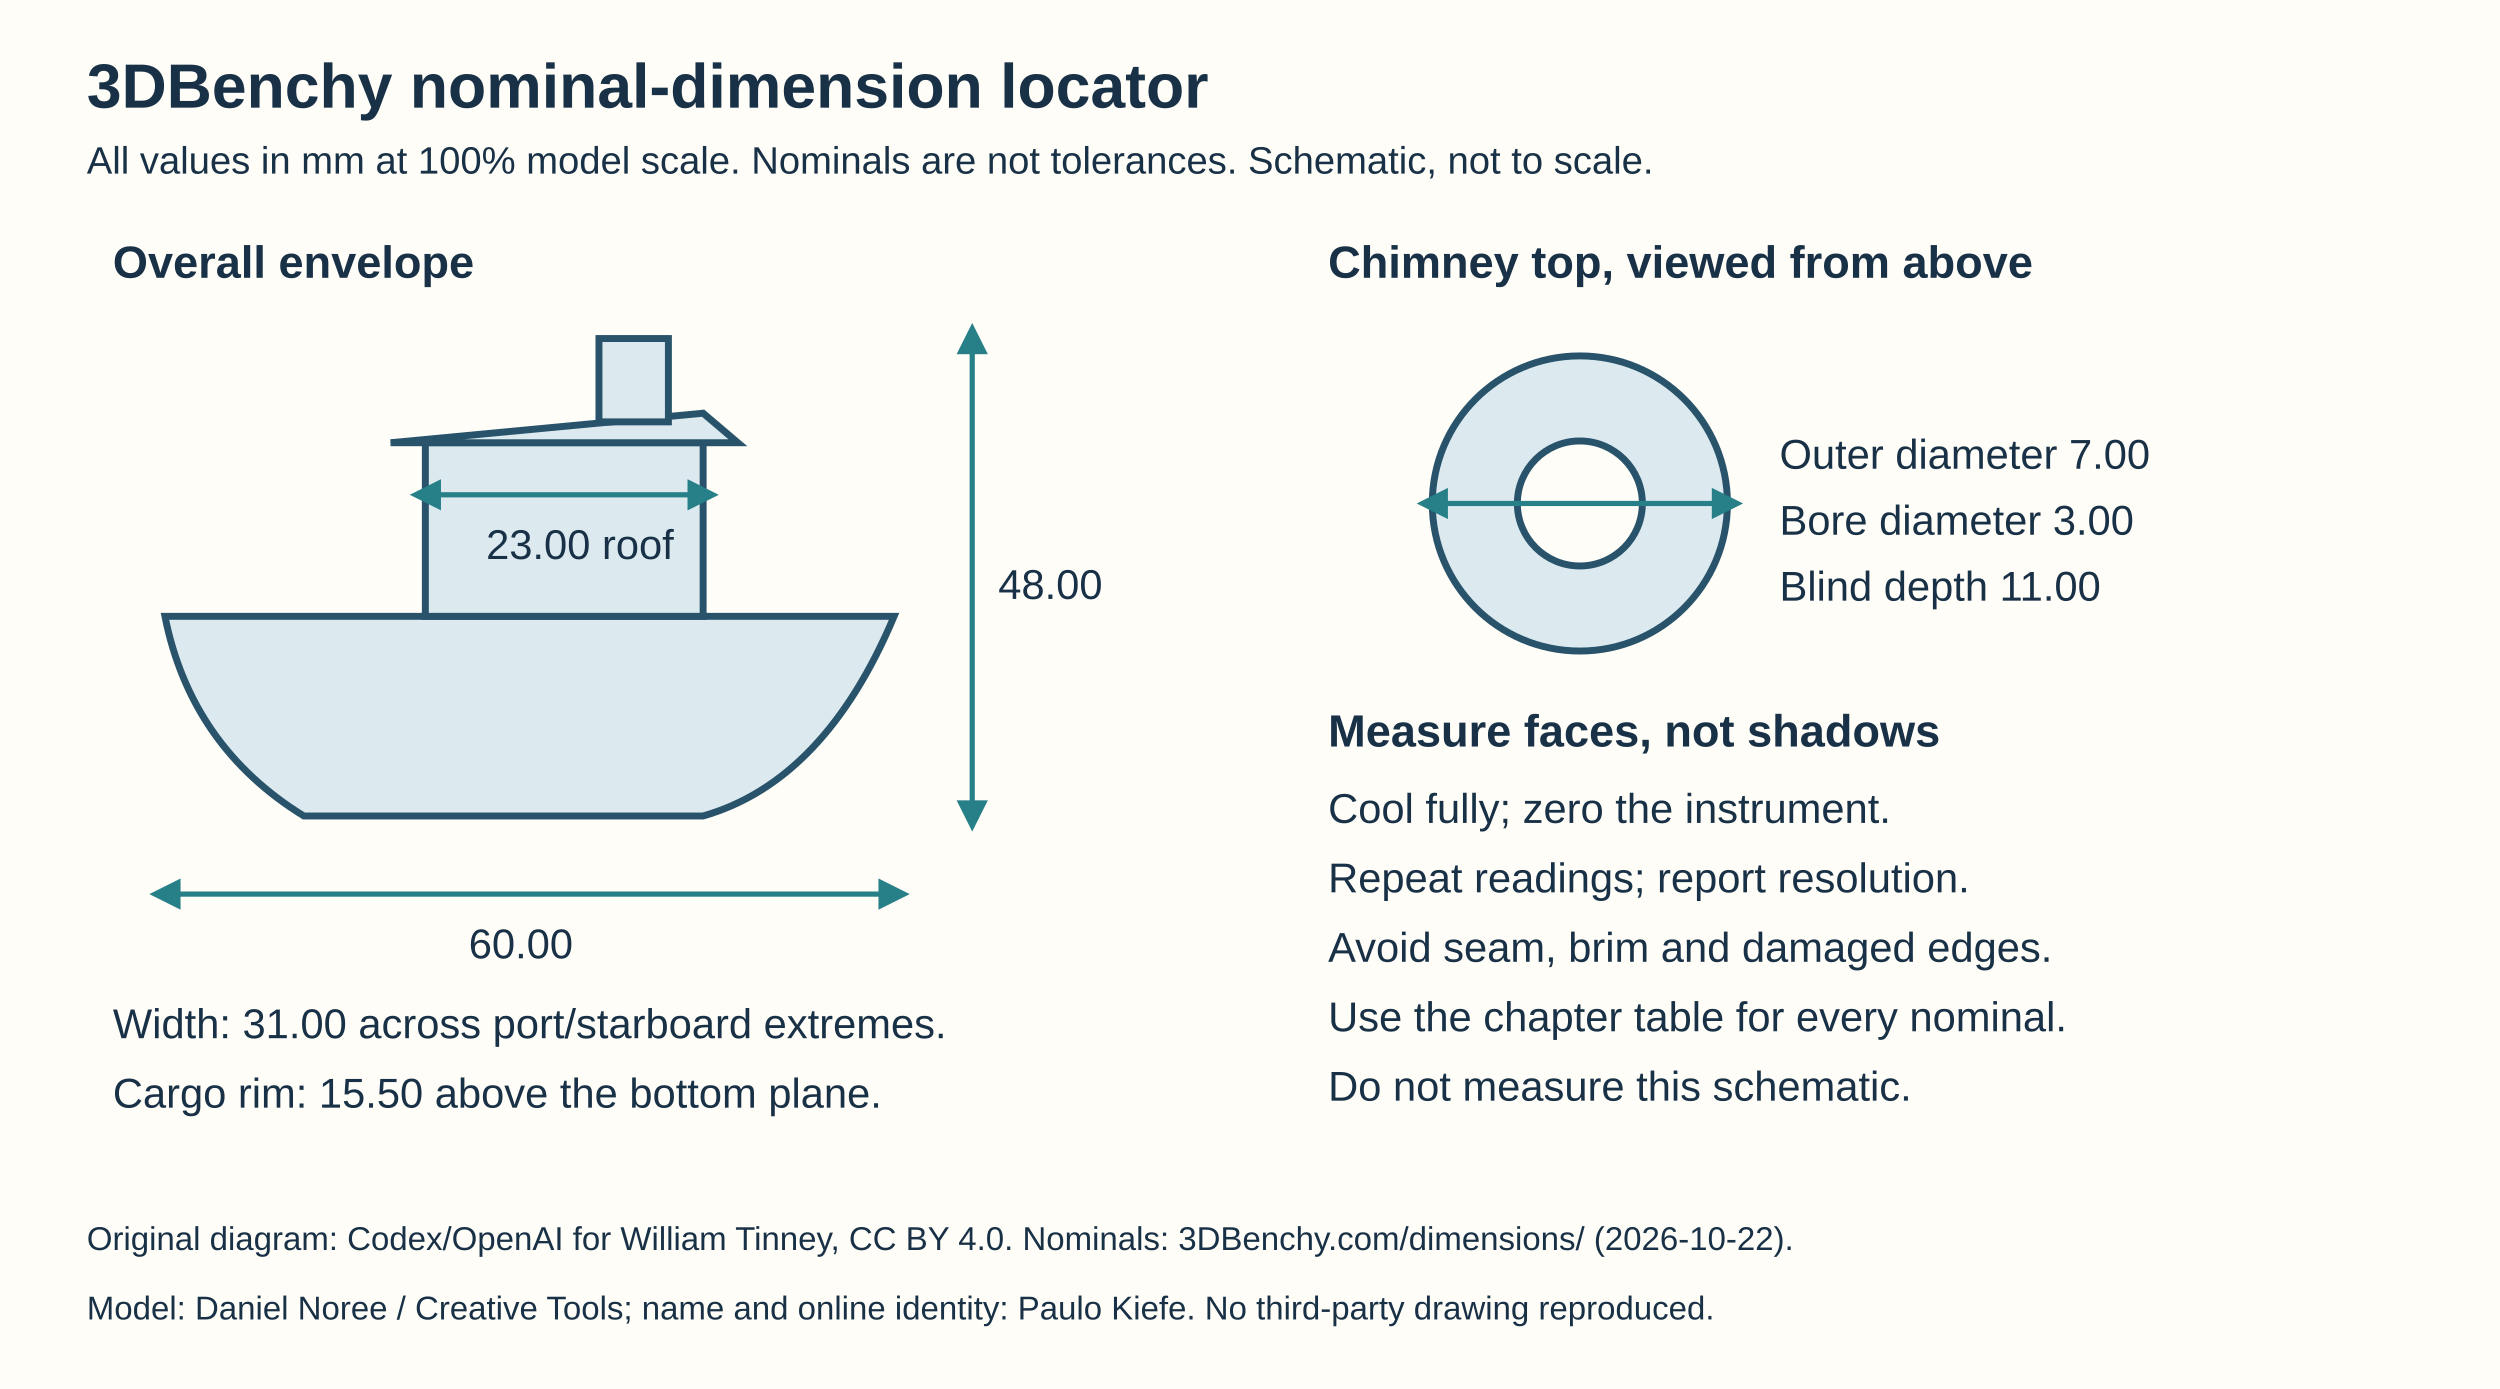
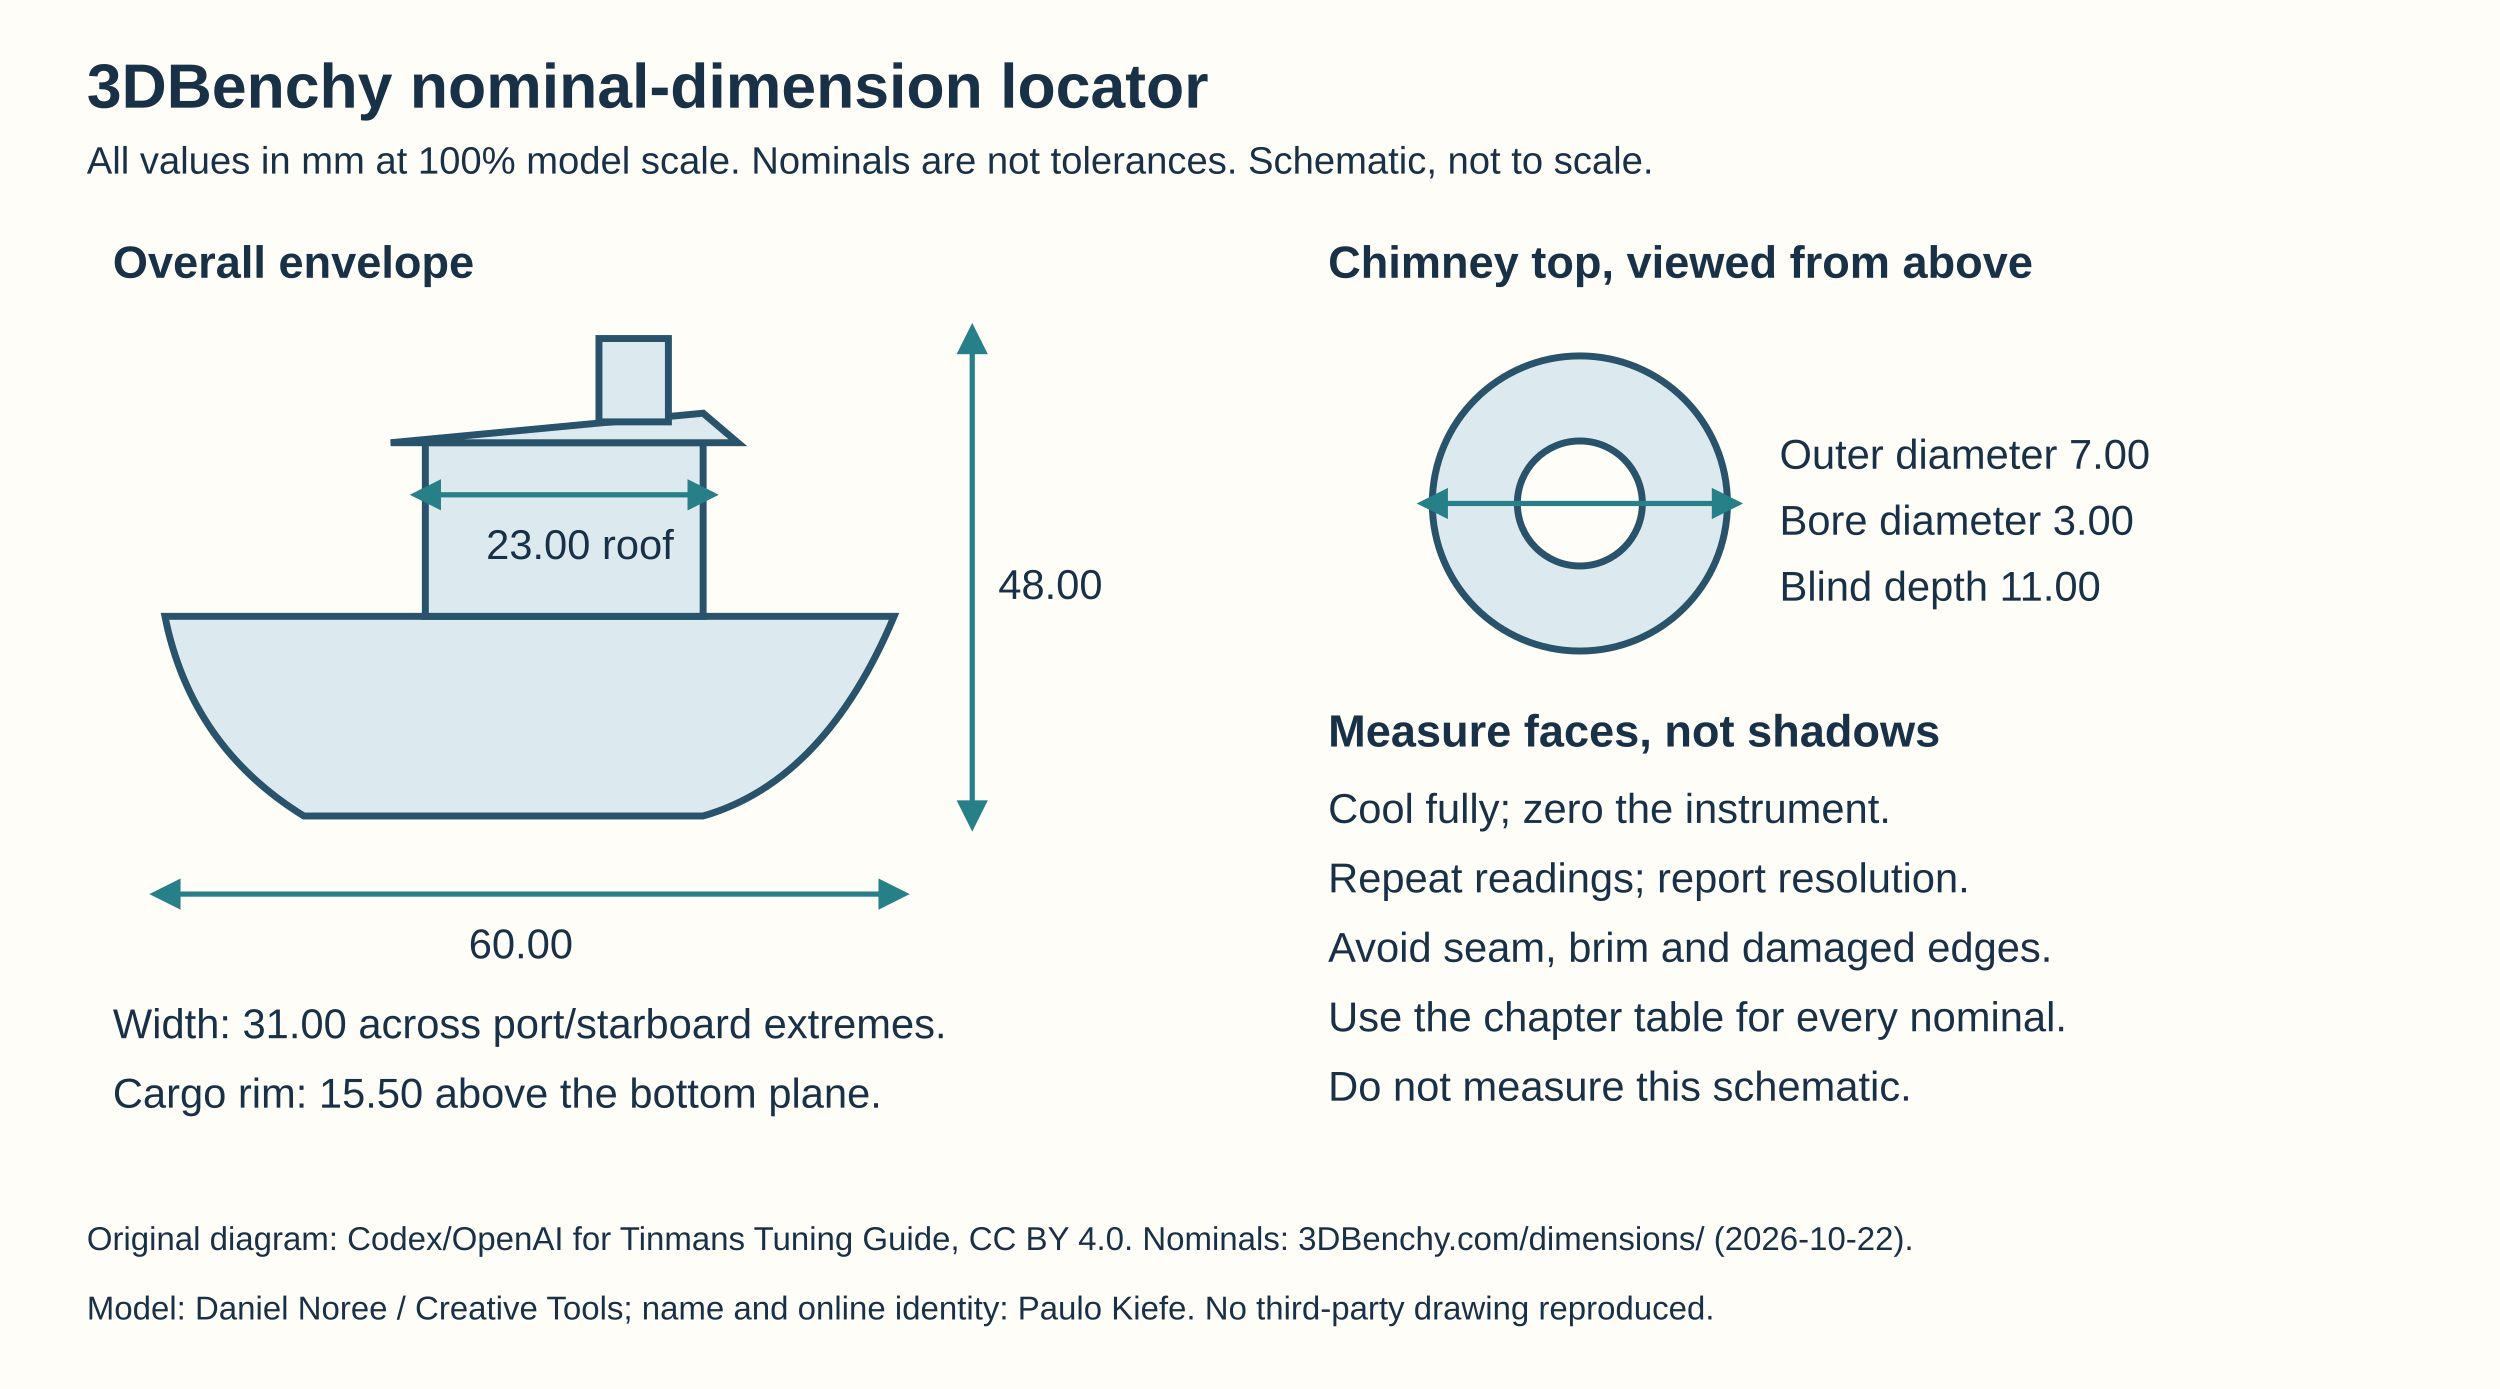
<svg xmlns="http://www.w3.org/2000/svg" width="1440" height="800" viewBox="0 0 1440 800">
  <rect width="1440" height="800" fill="#fffdf8" />
  <style>text{font-family:Arial,sans-serif;fill:#193146}.title{font-size:36px;font-weight:bold}.sub{font-size:22px}.label{font-size:26px;font-weight:bold}.body{font-size:24px}.note{font-size:19px}.shape{fill:#dceaf0;stroke:#28536b;stroke-width:4}.dim{fill:none;stroke:#277f87;stroke-width:3;marker-start:url(#arrow);marker-end:url(#arrow)}</style>
  <defs>
    <marker id="arrow" viewBox="0 0 10 10" refX="5" refY="5" markerWidth="6" markerHeight="6" orient="auto-start-reverse">
      <path d="M0 0 L10 5 L0 10Z" fill="#277f87" />
    </marker>
  </defs>
  <text x="50" y="62" class="title">3DBenchy nominal-dimension locator</text>
  <text x="50" y="100" class="sub">All values in mm at 100% model scale. Nominals are not tolerances. Schematic, not to scale.</text>
  <text x="65" y="160" class="label">Overall envelope</text>
  <path class="shape" d="M95 355 L515 355 Q475 450 405 470 L175 470 Q110 430 95 355Z" />
  <rect class="shape" x="245" y="255" width="160" height="100" />
  <path class="shape" d="M225 255 L405 238 L425 255Z" />
  <rect class="shape" x="345" y="195" width="40" height="48" />
  <path class="dim" d="M95 515 L515 515" />
  <text x="270" y="552" class="body">60.00</text>
  <path class="dim" d="M560 195 L560 470" />
  <text x="575" y="345" class="body">48.00</text>
  <path class="dim" d="M245 285 L405 285" />
  <text x="280" y="322" class="body">23.00 roof</text>
  <text x="65" y="598" class="body">Width: 31.00 across port/starboard extremes.</text>
  <text x="65" y="638" class="body">Cargo rim: 15.50 above the bottom plane.</text>
  <text x="765" y="160" class="label">Chimney top, viewed from above</text>
  <circle class="shape" cx="910" cy="290" r="85" />
  <circle cx="910" cy="290" r="36" fill="#fffdf8" stroke="#28536b" stroke-width="4" />
  <path class="dim" d="M825 290 L995 290" />
  <text x="1025" y="270" class="body">Outer diameter 7.00</text>
  <text x="1025" y="308" class="body">Bore diameter 3.00</text>
  <text x="1025" y="346" class="body">Blind depth 11.00</text>
  <text x="765" y="430" class="label">Measure faces, not shadows</text>
  <text x="765" y="474" class="body">Cool fully; zero the instrument.</text>
  <text x="765" y="514" class="body">Repeat readings; report resolution.</text>
  <text x="765" y="554" class="body">Avoid seam, brim and damaged edges.</text>
  <text x="765" y="594" class="body">Use the chapter table for every nominal.</text>
  <text x="765" y="634" class="body">Do not measure this schematic.</text>
-   <text x="50" y="720" class="note">Original diagram: Codex/OpenAI for William Tinney, CC BY 4.0. Nominals: 3DBenchy.com/dimensions/ (2026-10-22).</text>
+   <text x="50" y="720" class="note">Original diagram: Codex/OpenAI for Tinmans Tuning Guide, CC BY 4.0. Nominals: 3DBenchy.com/dimensions/ (2026-10-22).</text>
  <text x="50" y="760" class="note">Model: Daniel Noree / Creative Tools; name and online identity: Paulo Kiefe. No third-party drawing reproduced.</text>
</svg>
